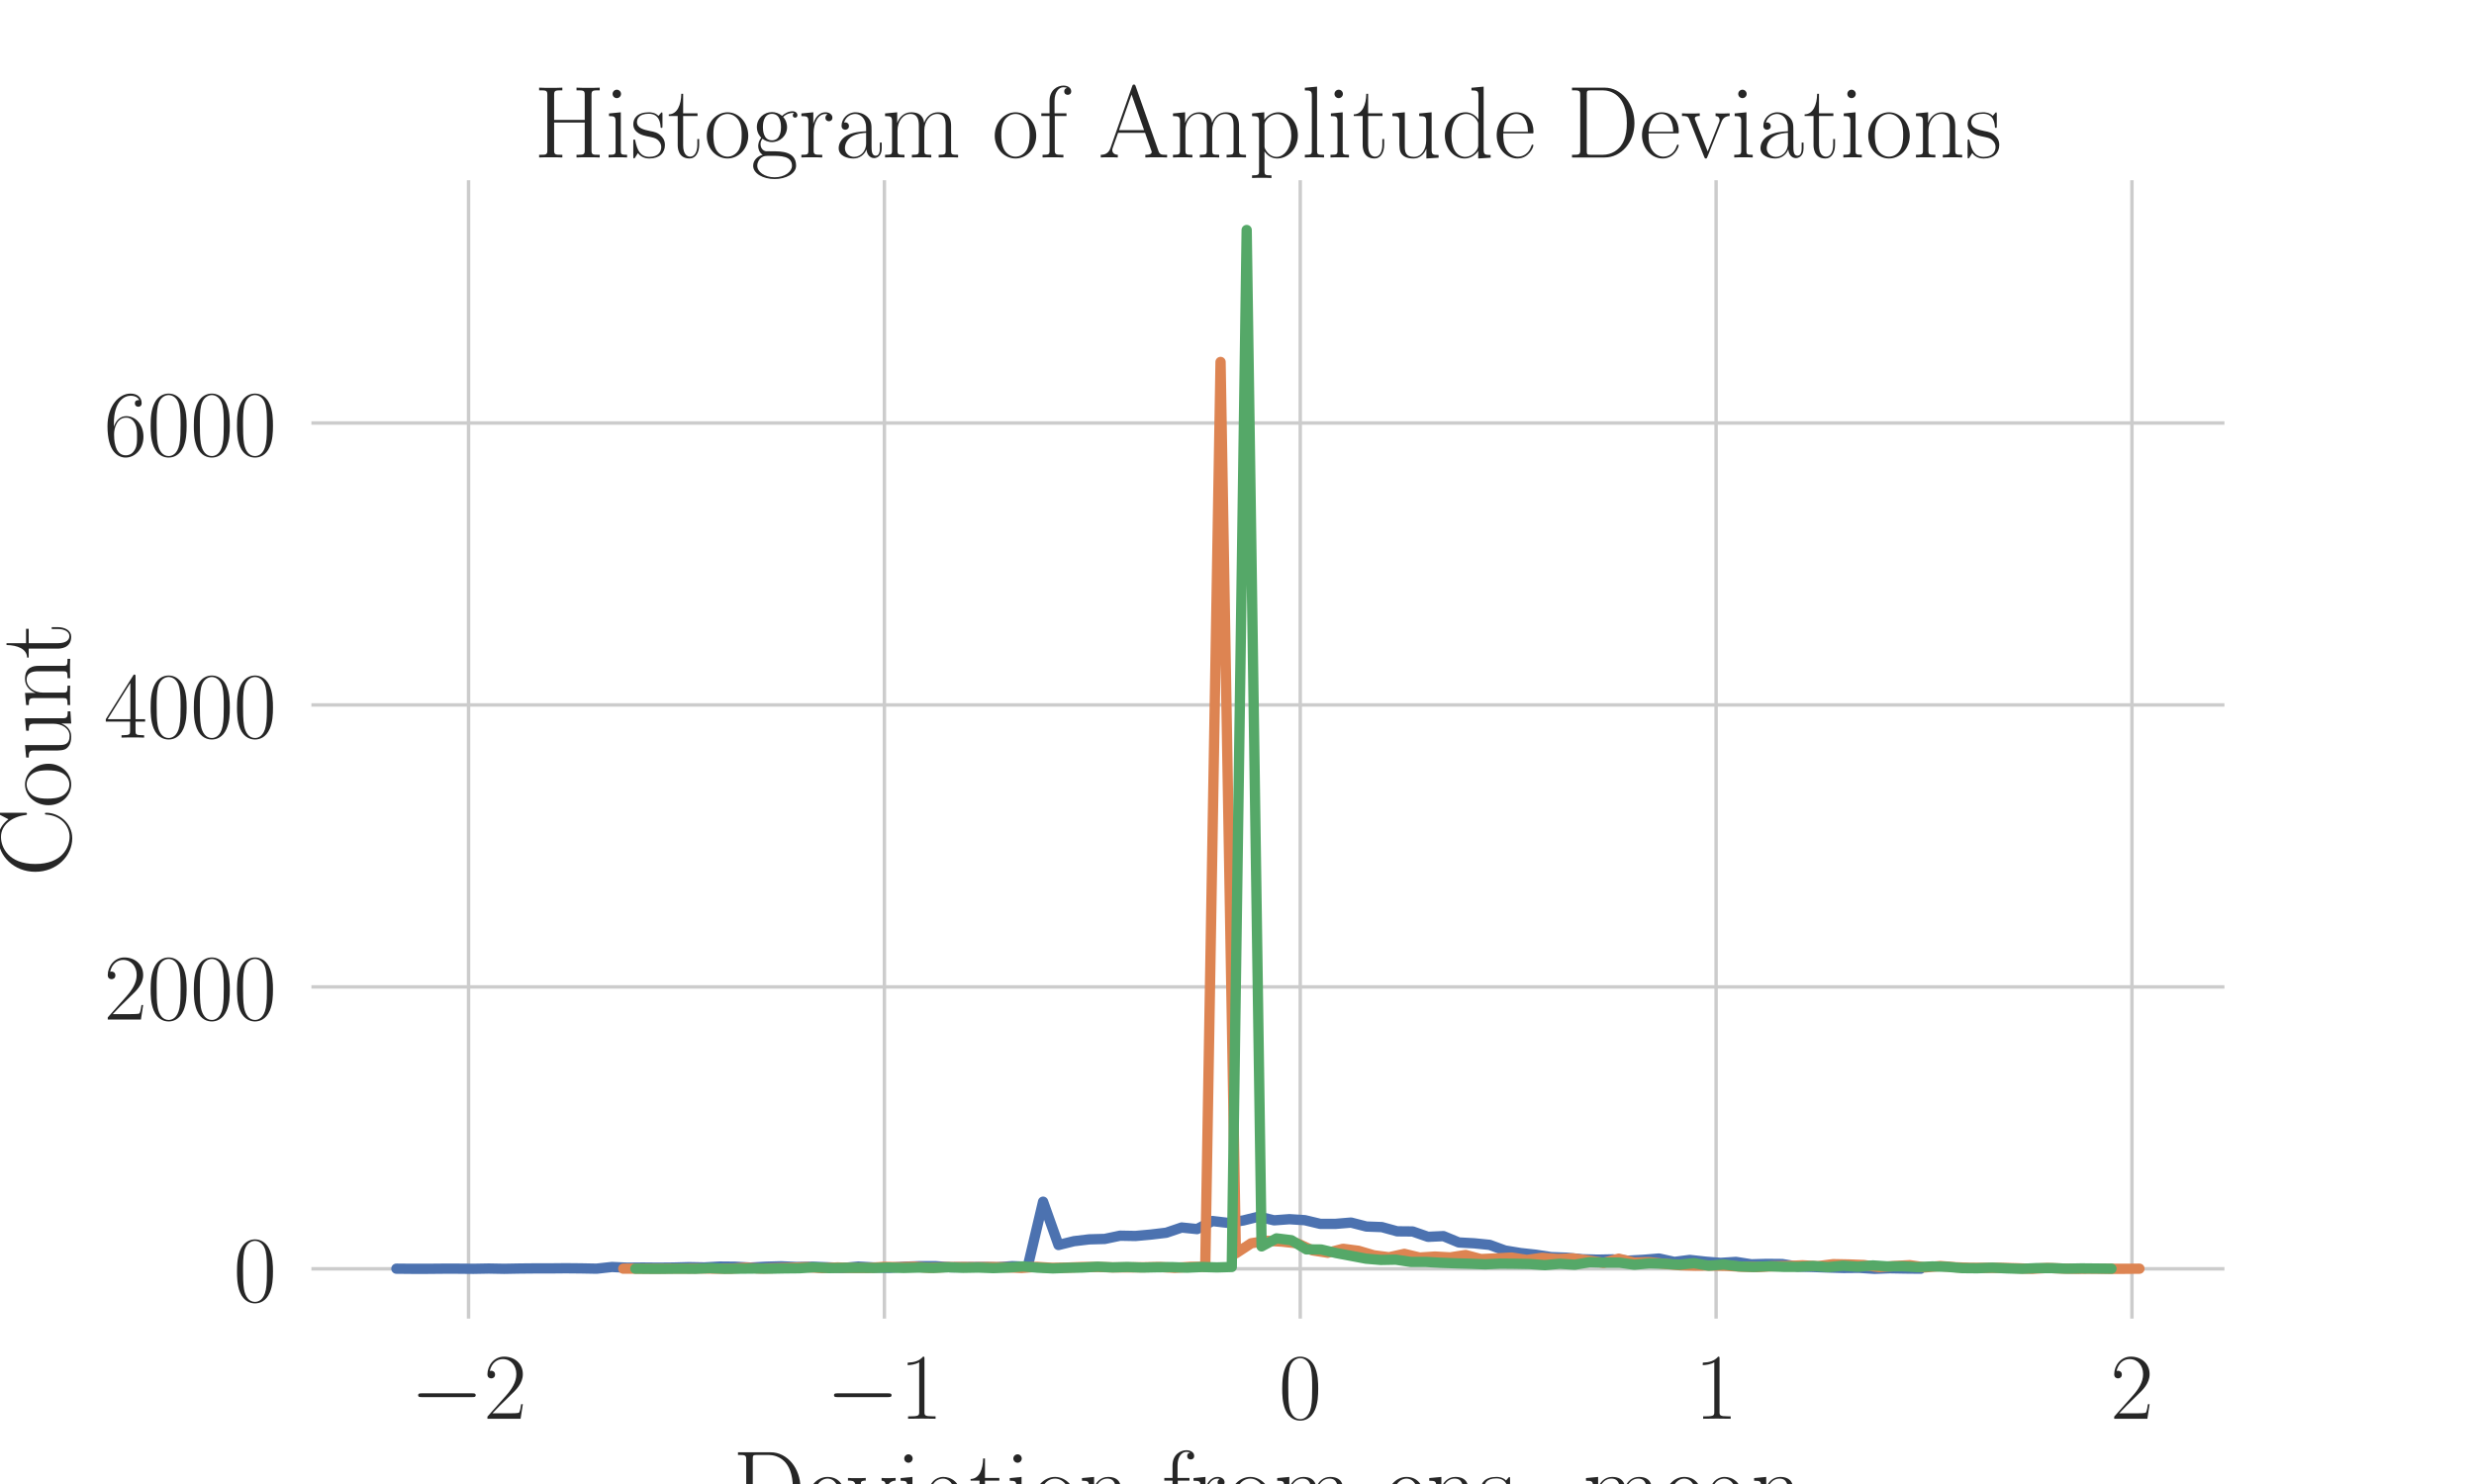
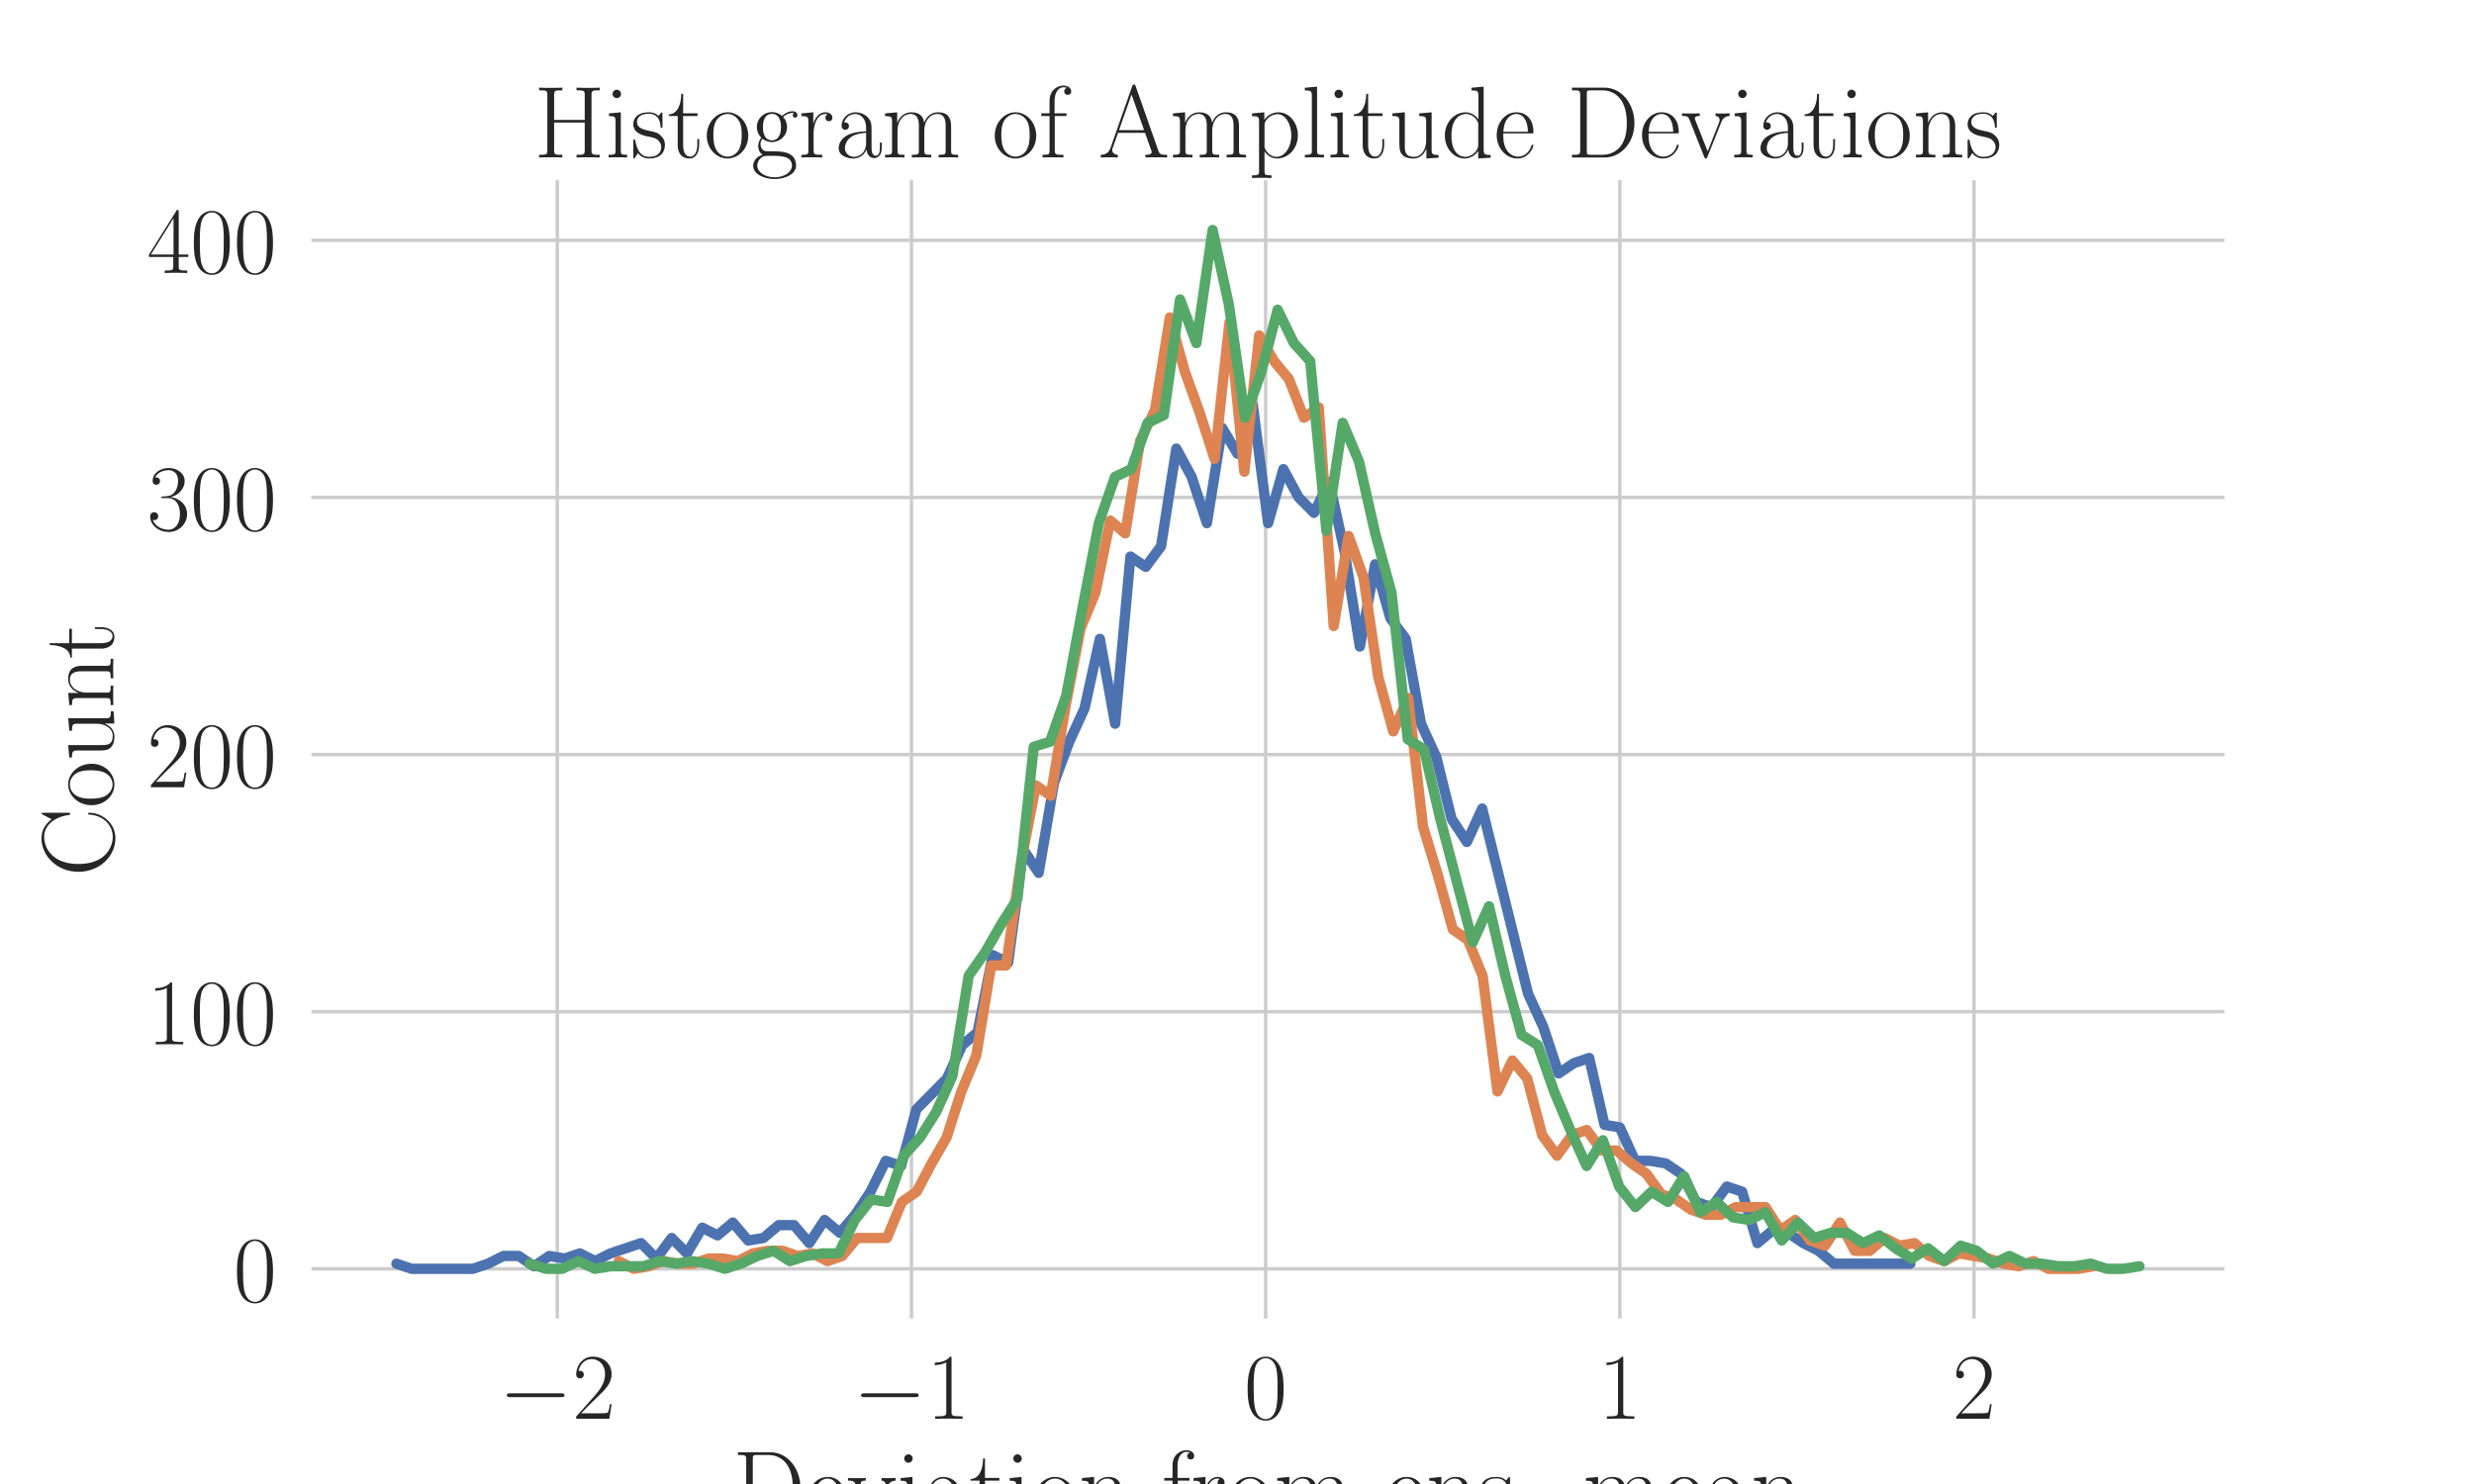
<svg xmlns="http://www.w3.org/2000/svg" xmlns:xlink="http://www.w3.org/1999/xlink" width="720pt" height="432pt" viewBox="0 0 720 432" version="1.1">
  <defs>
    <style type="text/css">*{stroke-linejoin: round; stroke-linecap: butt}</style>
  </defs>
  <g id="figure_1">
    <g id="patch_1">
      <path d="M 0 432  L 720 432  L 720 0  L 0 0  z " style="fill: #ffffff" />
    </g>
    <g id="axes_1">
      <g id="patch_2">
        <path d="M 90 384.48  L 648 384.48  L 648 51.84  L 90 51.84  z " style="fill: #ffffff" />
      </g>
      <g id="matplotlib.axis_1">
        <g id="xtick_1">
          <g id="line2d_1">
-             <path d="M 136.362 384.48  L 136.362 51.84  " clip-path="url(#pfec45f8972)" style="fill: none; stroke: #cccccc; stroke-linecap: round" />
+             <path d="M 162.189 384.48  L 162.189 51.84  " clip-path="url(#p408a626295)" style="fill: none; stroke: #cccccc; stroke-linecap: round" />
          </g>
          <g id="text_1">
-             <g style="fill: #262626" transform="translate(119.4247 413.0059) scale(0.275 -0.275)">
+             <g style="fill: #262626" transform="translate(145.2522 413.0059) scale(0.275 -0.275)">
              <defs>
                <path id="CMSY10-0" d="M 4218 1472  C 4326 1472 4442 1472 4442 1600  C 4442 1728 4326 1728 4218 1728  L 755 1728  C 646 1728 531 1728 531 1600  C 531 1472 646 1472 755 1472  L 4218 1472  z " transform="scale(0.015625)" />
                <path id="CMR17-32" d="M 2669 990  L 2554 990  C 2490 537 2438 460 2413 422  C 2381 371 1920 371 1830 371  L 602 371  C 832 620 1280 1073 1824 1596  C 2214 1966 2669 2400 2669 3033  C 2669 3788 2067 4224 1395 4224  C 691 4224 262 3603 262 3027  C 262 2777 448 2745 525 2745  C 589 2745 781 2783 781 3007  C 781 3206 614 3264 525 3264  C 486 3264 448 3257 422 3244  C 544 3788 915 4057 1306 4057  C 1862 4057 2227 3616 2227 3033  C 2227 2477 1901 1998 1536 1583  L 262 147  L 262 0  L 2515 0  L 2669 990  z " transform="scale(0.015625)" />
              </defs>
              <use xlink:href="#CMSY10-0" transform="scale(0.996264)" />
              <use xlink:href="#CMR17-32" transform="translate(77.48747 0) scale(0.996264)" />
            </g>
          </g>
        </g>
        <g id="xtick_2">
          <g id="line2d_2">
-             <path d="M 257.384 384.48  L 257.384 51.84  " clip-path="url(#pfec45f8972)" style="fill: none; stroke: #cccccc; stroke-linecap: round" />
+             <path d="M 265.264 384.48  L 265.264 51.84  " clip-path="url(#p408a626295)" style="fill: none; stroke: #cccccc; stroke-linecap: round" />
          </g>
          <g id="text_2">
-             <g style="fill: #262626" transform="translate(240.4472 413.0059) scale(0.275 -0.275)">
+             <g style="fill: #262626" transform="translate(248.3267 413.0059) scale(0.275 -0.275)">
              <defs>
                <path id="CMR17-31" d="M 1702 4083  C 1702 4217 1696 4224 1606 4224  C 1357 3927 979 3833 621 3820  C 602 3820 570 3820 563 3808  C 557 3795 557 3782 557 3648  C 755 3648 1088 3686 1344 3839  L 1344 467  C 1344 243 1331 166 781 166  L 589 166  L 589 0  C 896 6 1216 12 1523 12  C 1830 12 2150 6 2458 0  L 2458 166  L 2266 166  C 1715 166 1702 236 1702 467  L 1702 4083  z " transform="scale(0.015625)" />
              </defs>
              <use xlink:href="#CMSY10-0" transform="scale(0.996264)" />
              <use xlink:href="#CMR17-31" transform="translate(77.48747 0) scale(0.996264)" />
            </g>
          </g>
        </g>
        <g id="xtick_3">
          <g id="line2d_3">
-             <path d="M 378.407 384.48  L 378.407 51.84  " clip-path="url(#pfec45f8972)" style="fill: none; stroke: #cccccc; stroke-linecap: round" />
+             <path d="M 368.338 384.48  L 368.338 51.84  " clip-path="url(#p408a626295)" style="fill: none; stroke: #cccccc; stroke-linecap: round" />
          </g>
          <g id="text_3">
-             <g style="fill: #262626" transform="translate(372.1242 413.0059) scale(0.275 -0.275)">
+             <g style="fill: #262626" transform="translate(362.0557 413.0059) scale(0.275 -0.275)">
              <defs>
                <path id="CMR17-30" d="M 2688 2038  C 2688 2430 2682 3099 2413 3613  C 2176 4063 1798 4224 1466 4224  C 1158 4224 768 4082 525 3620  C 269 3137 243 2539 243 2038  C 243 1671 250 1112 448 623  C 723 -39 1216 -128 1466 -128  C 1760 -128 2208 -7 2470 604  C 2662 1048 2688 1568 2688 2038  z M 1466 -26  C 1056 -26 813 328 723 816  C 653 1196 653 1749 653 2109  C 653 2604 653 3015 736 3407  C 858 3954 1216 4121 1466 4121  C 1728 4121 2067 3947 2189 3420  C 2272 3054 2278 2623 2278 2109  C 2278 1691 2278 1176 2202 797  C 2067 96 1690 -26 1466 -26  z " transform="scale(0.015625)" />
              </defs>
              <use xlink:href="#CMR17-30" transform="scale(0.996264)" />
            </g>
          </g>
        </g>
        <g id="xtick_4">
          <g id="line2d_4">
-             <path d="M 499.429 384.48  L 499.429 51.84  " clip-path="url(#pfec45f8972)" style="fill: none; stroke: #cccccc; stroke-linecap: round" />
+             <path d="M 471.413 384.48  L 471.413 51.84  " clip-path="url(#p408a626295)" style="fill: none; stroke: #cccccc; stroke-linecap: round" />
          </g>
          <g id="text_4">
-             <g style="fill: #262626" transform="translate(493.1467 413.0059) scale(0.275 -0.275)">
+             <g style="fill: #262626" transform="translate(465.1302 413.0059) scale(0.275 -0.275)">
              <use xlink:href="#CMR17-31" transform="scale(0.996264)" />
            </g>
          </g>
        </g>
        <g id="xtick_5">
          <g id="line2d_5">
-             <path d="M 620.452 384.48  L 620.452 51.84  " clip-path="url(#pfec45f8972)" style="fill: none; stroke: #cccccc; stroke-linecap: round" />
+             <path d="M 574.487 384.48  L 574.487 51.84  " clip-path="url(#p408a626295)" style="fill: none; stroke: #cccccc; stroke-linecap: round" />
          </g>
          <g id="text_5">
-             <g style="fill: #262626" transform="translate(614.1691 413.0059) scale(0.275 -0.275)">
+             <g style="fill: #262626" transform="translate(568.2048 413.0059) scale(0.275 -0.275)">
              <use xlink:href="#CMR17-32" transform="scale(0.996264)" />
            </g>
          </g>
        </g>
        <g id="text_6">
          <g style="fill: #262626" transform="translate(213.2224 443.0904) scale(0.3 -0.3)">
            <defs>
              <path id="CMR17-44" d="M 333 4352  L 333 4185  C 774 4185 845 4185 845 3898  L 845 453  C 845 166 774 166 333 166  L 333 0  L 2368 0  C 3398 0 4224 943 4224 2140  C 4224 3344 3411 4352 2368 4352  L 333 4352  z M 1523 166  C 1267 166 1254 198 1254 414  L 1254 3936  C 1254 4153 1267 4185 1523 4185  L 2240 4185  C 2771 4185 3750 3873 3750 2140  C 3750 1242 3488 879 3366 707  C 3213 510 2848 166 2240 166  L 1523 166  z " transform="scale(0.015625)" />
              <path id="CMR17-65" d="M 2438 1503  C 2464 1529 2464 1542 2464 1606  C 2464 2251 2118 2816 1389 2816  C 710 2816 173 2175 173 1394  C 173 554 781 -64 1459 -64  C 2176 -64 2458 619 2458 755  C 2458 800 2419 800 2406 800  C 2362 800 2355 787 2330 709  C 2189 270 1837 51 1504 51  C 1229 51 954 206 781 490  C 582 819 582 1200 582 1503  L 2438 1503  z M 589 1600  C 634 2511 1126 2713 1382 2713  C 1818 2713 2112 2308 2118 1600  L 589 1600  z " transform="scale(0.015625)" />
              <path id="CMR17-76" d="M 2502 2173  C 2560 2315 2662 2572 3034 2585  L 3034 2752  C 2912 2745 2752 2739 2630 2739  C 2496 2739 2285 2739 2157 2752  L 2157 2585  C 2317 2572 2406 2495 2406 2328  C 2406 2270 2406 2257 2368 2167  L 1664 379  L 902 2308  C 864 2392 864 2405 864 2431  C 864 2585 1075 2585 1171 2585  L 1171 2752  C 1018 2739 736 2739 576 2739  C 403 2739 205 2739 64 2752  L 64 2585  C 307 2585 442 2585 518 2386  L 1446 44  C 1485 -52 1491 -64 1549 -64  C 1606 -64 1613 -52 1651 44  L 2502 2173  z " transform="scale(0.015625)" />
              <path id="CMR17-69" d="M 992 3961  C 992 4102 877 4224 730 4224  C 589 4224 467 4108 467 3961  C 467 3820 582 3699 730 3699  C 870 3699 992 3814 992 3961  z M 243 2745  L 243 2579  C 602 2579 653 2540 653 2231  L 653 443  C 653 198 627 166 218 166  L 218 0  C 371 12 646 12 806 12  C 960 12 1222 12 1370 0  L 1370 166  C 992 166 979 205 979 436  L 979 2816  L 243 2745  z " transform="scale(0.015625)" />
              <path id="CMR17-61" d="M 2304 1656  C 2304 2048 2304 2275 2035 2534  C 1798 2751 1523 2816 1306 2816  C 800 2816 435 2408 435 1977  C 435 1740 627 1728 666 1728  C 749 1728 896 1779 896 1958  C 896 2118 774 2188 666 2188  C 640 2188 608 2182 589 2176  C 723 2594 1069 2713 1293 2713  C 1613 2713 1965 2421 1965 1875  L 1965 1632  C 1587 1619 1133 1568 774 1373  C 371 1147 256 822 256 576  C 256 77 832 -64 1171 -64  C 1523 -64 1850 135 1990 505  C 2003 219 2182 -39 2464 -39  C 2598 -39 2938 51 2938 563  L 2938 926  L 2822 926  L 2822 557  C 2822 161 2650 109 2566 109  C 2304 109 2304 446 2304 732  L 2304 1656  z M 1965 887  C 1965 323 1568 38 1216 38  C 896 38 646 278 646 576  C 646 771 730 1114 1101 1322  C 1408 1497 1760 1523 1965 1536  L 1965 887  z " transform="scale(0.015625)" />
              <path id="CMR17-74" d="M 966 2585  L 1862 2585  L 1862 2752  L 966 2752  L 966 3968  L 851 3968  C 838 3292 614 2700 70 2687  L 70 2585  L 627 2585  L 627 778  C 627 655 627 -64 1370 -64  C 1747 -64 1965 308 1965 784  L 1965 1151  L 1850 1151  L 1850 790  C 1850 347 1677 51 1408 51  C 1222 51 966 179 966 765  L 966 2585  z " transform="scale(0.015625)" />
              <path id="CMR17-6f" d="M 2758 1356  C 2758 2176 2163 2816 1466 2816  C 768 2816 173 2176 173 1356  C 173 550 768 -64 1466 -64  C 2163 -64 2758 550 2758 1356  z M 1466 51  C 1165 51 909 230 762 480  C 602 768 582 1126 582 1408  C 582 1676 595 2009 762 2297  C 890 2508 1139 2713 1466 2713  C 1754 2713 1997 2553 2150 2329  C 2349 2028 2349 1606 2349 1408  C 2349 1158 2336 774 2163 467  C 1984 172 1709 51 1466 51  z " transform="scale(0.015625)" />
              <path id="CMR17-6e" d="M 2656 1954  C 2656 2282 2592 2816 1837 2816  C 1331 2816 1069 2424 973 2166  L 966 2166  L 966 2816  L 211 2745  L 211 2578  C 589 2578 646 2540 646 2231  L 646 443  C 646 198 621 166 211 166  L 211 0  C 365 12 646 12 813 12  C 979 12 1267 12 1421 0  L 1421 166  C 1011 166 986 192 986 443  L 986 1678  C 986 2269 1344 2713 1792 2713  C 2266 2713 2317 2289 2317 1980  L 2317 443  C 2317 198 2291 166 1882 166  L 1882 0  C 2035 12 2317 12 2483 12  C 2650 12 2938 12 3091 0  L 3091 166  C 2682 166 2656 192 2656 443  L 2656 1954  z " transform="scale(0.015625)" />
              <path id="CMR17-66" d="M 979 2585  L 1709 2585  L 1709 2752  L 966 2752  L 966 3539  C 966 4076 1235 4377 1510 4377  C 1594 4377 1690 4363 1754 4339  C 1702 4326 1568 4281 1568 4121  C 1568 3955 1696 3904 1786 3904  C 1875 3904 2003 3955 2003 4121  C 2003 4353 1773 4480 1517 4480  C 1152 4480 653 4211 653 3526  L 653 2752  L 141 2752  L 141 2585  L 653 2585  L 653 441  C 653 198 627 166 218 166  L 218 0  C 371 12 666 12 832 12  C 1018 12 1344 12 1517 0  L 1517 166  C 1056 166 979 166 979 454  L 979 2585  z " transform="scale(0.015625)" />
              <path id="CMR17-72" d="M 960 1517  C 960 2134 1222 2713 1702 2713  C 1747 2713 1792 2707 1837 2687  C 1837 2687 1696 2642 1696 2475  C 1696 2321 1818 2257 1914 2257  C 1990 2257 2131 2302 2131 2482  C 2131 2687 1926 2816 1709 2816  C 1222 2816 1011 2340 947 2115  L 941 2115  L 941 2816  L 198 2745  L 198 2578  C 576 2578 634 2540 634 2231  L 634 443  C 634 198 608 166 198 166  L 198 0  C 352 12 646 12 813 12  C 998 12 1325 12 1498 0  L 1498 166  C 1037 166 960 166 960 455  L 960 1517  z " transform="scale(0.015625)" />
              <path id="CMR17-6d" d="M 4326 1954  C 4326 2276 4269 2816 3507 2816  C 3072 2816 2771 2520 2656 2173  L 2650 2173  C 2573 2700 2195 2816 1837 2816  C 1331 2816 1069 2424 973 2166  L 966 2166  L 966 2816  L 211 2745  L 211 2578  C 589 2578 646 2540 646 2231  L 646 443  C 646 198 621 166 211 166  L 211 0  C 365 12 646 12 813 12  C 979 12 1267 12 1421 0  L 1421 166  C 1011 166 986 192 986 443  L 986 1678  C 986 2269 1344 2713 1792 2713  C 2266 2713 2317 2289 2317 1980  L 2317 443  C 2317 198 2291 166 1882 166  L 1882 0  C 2035 12 2317 12 2483 12  C 2650 12 2938 12 3091 0  L 3091 166  C 2682 166 2656 192 2656 443  L 2656 1678  C 2656 2269 3014 2713 3462 2713  C 3936 2713 3987 2289 3987 1980  L 3987 443  C 3987 198 3962 166 3552 166  L 3552 0  C 3706 12 3987 12 4154 12  C 4320 12 4608 12 4762 0  L 4762 166  C 4352 166 4326 192 4326 443  L 4326 1954  z " transform="scale(0.015625)" />
              <path id="CMR17-73" d="M 1978 2688  C 1978 2803 1971 2809 1933 2809  C 1907 2809 1901 2803 1824 2707  C 1805 2681 1747 2617 1728 2592  C 1523 2809 1235 2816 1126 2816  C 416 2816 160 2444 160 2073  C 160 1497 813 1363 998 1324  C 1402 1241 1542 1216 1677 1100  C 1760 1024 1901 883 1901 652  C 1901 384 1747 38 1158 38  C 602 38 403 460 288 1024  C 269 1113 269 1120 218 1120  C 166 1120 160 1113 160 985  L 160 64  C 160 -52 166 -58 205 -58  C 237 -58 243 -52 275 0  C 314 57 410 211 448 275  C 576 102 800 -64 1158 -64  C 1792 -64 2131 281 2131 780  C 2131 1107 1958 1280 1875 1356  C 1683 1555 1459 1600 1190 1651  C 838 1728 390 1817 390 2208  C 390 2374 480 2726 1126 2726  C 1811 2726 1850 2086 1862 1881  C 1869 1849 1901 1843 1920 1843  C 1978 1843 1978 1862 1978 1971  L 1978 2688  z " transform="scale(0.015625)" />
              <path id="CMR17-2e" d="M 1062 262  C 1062 422 934 524 800 524  C 672 524 538 422 538 262  C 538 102 666 0 800 0  C 928 0 1062 102 1062 262  z " transform="scale(0.015625)" />
            </defs>
            <use xlink:href="#CMR17-44" transform="scale(0.996264)" />
            <use xlink:href="#CMR17-65" transform="translate(70.39356 0) scale(0.996264)" />
            <use xlink:href="#CMR17-76" transform="translate(110.8792 0) scale(0.996264)" />
            <use xlink:href="#CMR17-69" transform="translate(159.1721 0) scale(0.996264)" />
            <use xlink:href="#CMR17-61" transform="translate(184.0432 0) scale(0.996264)" />
            <use xlink:href="#CMR17-74" transform="translate(229.7337 0) scale(0.996264)" />
            <use xlink:href="#CMR17-69" transform="translate(265.0144 0) scale(0.996264)" />
            <use xlink:href="#CMR17-6f" transform="translate(289.8855 0) scale(0.996264)" />
            <use xlink:href="#CMR17-6e" transform="translate(335.576 0) scale(0.996264)" />
            <use xlink:href="#CMR17-66" transform="translate(416.5473 0) scale(0.996264)" />
            <use xlink:href="#CMR17-72" transform="translate(444.0208 0) scale(0.996264)" />
            <use xlink:href="#CMR17-6f" transform="translate(479.3016 0) scale(0.996264)" />
            <use xlink:href="#CMR17-6d" transform="translate(524.9921 0) scale(0.996264)" />
            <use xlink:href="#CMR17-65" transform="translate(631.9876 0) scale(0.996264)" />
            <use xlink:href="#CMR17-6e" transform="translate(672.4733 0) scale(0.996264)" />
            <use xlink:href="#CMR17-73" transform="translate(723.3687 0) scale(0.996264)" />
            <use xlink:href="#CMR17-2e" transform="translate(759.17 0) scale(0.996264)" />
            <use xlink:href="#CMR17-6d" transform="translate(824.5267 0) scale(0.996264)" />
            <use xlink:href="#CMR17-65" transform="translate(901.4463 0) scale(0.996264)" />
            <use xlink:href="#CMR17-61" transform="translate(941.932 0) scale(0.996264)" />
            <use xlink:href="#CMR17-6e" transform="translate(987.6224 0) scale(0.996264)" />
          </g>
        </g>
      </g>
      <g id="matplotlib.axis_2">
        <g id="ytick_1">
          <g id="line2d_6">
-             <path d="M 90 369.36  L 648 369.36  " clip-path="url(#pfec45f8972)" style="fill: none; stroke: #cccccc; stroke-linecap: round" />
+             <path d="M 90 369.36  L 648 369.36  " clip-path="url(#p408a626295)" style="fill: none; stroke: #cccccc; stroke-linecap: round" />
          </g>
          <g id="text_7">
            <g style="fill: #262626" transform="translate(67.93512 378.8729) scale(0.275 -0.275)">
              <use xlink:href="#CMR17-30" transform="scale(0.996264)" />
            </g>
          </g>
        </g>
        <g id="ytick_2">
          <g id="line2d_7">
-             <path d="M 90 287.286  L 648 287.286  " clip-path="url(#pfec45f8972)" style="fill: none; stroke: #cccccc; stroke-linecap: round" />
+             <path d="M 90 294.509  L 648 294.509  " clip-path="url(#p408a626295)" style="fill: none; stroke: #cccccc; stroke-linecap: round" />
          </g>
          <g id="text_8">
-             <g style="fill: #262626" transform="translate(30.24047 296.7994) scale(0.275 -0.275)">
-               <use xlink:href="#CMR17-32" transform="scale(0.996264)" />
-               <use xlink:href="#CMR17-30" transform="translate(45.69048 0) scale(0.996264)" />
-               <use xlink:href="#CMR17-30" transform="translate(91.38095 0) scale(0.996264)" />
-               <use xlink:href="#CMR17-30" transform="translate(137.0714 0) scale(0.996264)" />
+             <g style="fill: #262626" transform="translate(42.80536 304.0214) scale(0.275 -0.275)">
+               <use xlink:href="#CMR17-31" transform="scale(0.996264)" />
+               <use xlink:href="#CMR17-30" transform="translate(45.69048 0) scale(0.996264)" />
+               <use xlink:href="#CMR17-30" transform="translate(91.38095 0) scale(0.996264)" />
            </g>
          </g>
        </g>
        <g id="ytick_3">
          <g id="line2d_8">
-             <path d="M 90 205.213  L 648 205.213  " clip-path="url(#pfec45f8972)" style="fill: none; stroke: #cccccc; stroke-linecap: round" />
+             <path d="M 90 219.657  L 648 219.657  " clip-path="url(#p408a626295)" style="fill: none; stroke: #cccccc; stroke-linecap: round" />
          </g>
          <g id="text_9">
-             <g style="fill: #262626" transform="translate(30.24047 214.7258) scale(0.275 -0.275)">
-               <defs>
-                 <path id="CMR17-34" d="M 2150 4147  C 2150 4281 2144 4288 2029 4288  L 128 1254  L 128 1088  L 1779 1088  L 1779 460  C 1779 230 1766 166 1318 166  L 1197 166  L 1197 0  C 1402 12 1747 12 1965 12  C 2182 12 2528 12 2733 0  L 2733 166  L 2611 166  C 2163 166 2150 230 2150 460  L 2150 1088  L 2803 1088  L 2803 1254  L 2150 1254  L 2150 4147  z M 1798 3723  L 1798 1254  L 256 1254  L 1798 3723  z " transform="scale(0.015625)" />
-               </defs>
-               <use xlink:href="#CMR17-34" transform="scale(0.996264)" />
-               <use xlink:href="#CMR17-30" transform="translate(45.69048 0) scale(0.996264)" />
-               <use xlink:href="#CMR17-30" transform="translate(91.38095 0) scale(0.996264)" />
-               <use xlink:href="#CMR17-30" transform="translate(137.0714 0) scale(0.996264)" />
+             <g style="fill: #262626" transform="translate(42.80536 229.17) scale(0.275 -0.275)">
+               <use xlink:href="#CMR17-32" transform="scale(0.996264)" />
+               <use xlink:href="#CMR17-30" transform="translate(45.69048 0) scale(0.996264)" />
+               <use xlink:href="#CMR17-30" transform="translate(91.38095 0) scale(0.996264)" />
            </g>
          </g>
        </g>
        <g id="ytick_4">
          <g id="line2d_9">
-             <path d="M 90 123.139  L 648 123.139  " clip-path="url(#pfec45f8972)" style="fill: none; stroke: #cccccc; stroke-linecap: round" />
+             <path d="M 90 144.806  L 648 144.806  " clip-path="url(#p408a626295)" style="fill: none; stroke: #cccccc; stroke-linecap: round" />
          </g>
          <g id="text_10">
-             <g style="fill: #262626" transform="translate(30.24047 132.6523) scale(0.275 -0.275)">
-               <defs>
-                 <path id="CMR17-36" d="M 678 2198  C 678 3712 1395 4076 1811 4076  C 1946 4076 2272 4049 2400 3782  C 2298 3782 2106 3782 2106 3558  C 2106 3385 2246 3328 2336 3328  C 2394 3328 2566 3353 2566 3571  C 2566 3987 2246 4224 1805 4224  C 1043 4224 243 3411 243 2011  C 243 257 966 -128 1478 -128  C 2099 -128 2688 431 2688 1295  C 2688 2101 2170 2688 1517 2688  C 1126 2688 838 2430 678 1979  L 678 2198  z M 1478 25  C 691 25 691 1212 691 1450  C 691 1914 909 2585 1504 2585  C 1613 2585 1926 2585 2138 2140  C 2253 1889 2253 1624 2253 1302  C 2253 954 2253 696 2118 438  C 1978 173 1773 25 1478 25  z " transform="scale(0.015625)" />
-               </defs>
-               <use xlink:href="#CMR17-36" transform="scale(0.996264)" />
-               <use xlink:href="#CMR17-30" transform="translate(45.69048 0) scale(0.996264)" />
-               <use xlink:href="#CMR17-30" transform="translate(91.38095 0) scale(0.996264)" />
-               <use xlink:href="#CMR17-30" transform="translate(137.0714 0) scale(0.996264)" />
-             </g>
-           </g>
-         </g>
-         <g id="text_11">
-           <g style="fill: #262626" transform="translate(20.42703 255.1604) rotate(-90) scale(0.3 -0.3)">
+             <g style="fill: #262626" transform="translate(42.80536 154.3185) scale(0.275 -0.275)">
+               <defs>
+                 <path id="CMR17-33" d="M 1414 2176  C 1984 2176 2234 1673 2234 1094  C 2234 322 1824 25 1453 25  C 1114 25 563 193 390 691  C 422 678 454 678 486 678  C 640 678 755 780 755 947  C 755 1132 614 1216 486 1216  C 378 1216 211 1164 211 927  C 211 335 787 -128 1466 -128  C 2176 -128 2720 432 2720 1087  C 2720 1718 2208 2176 1600 2246  C 2086 2347 2554 2776 2554 3353  C 2554 3856 2048 4224 1472 4224  C 890 4224 378 3862 378 3347  C 378 3123 544 3084 627 3084  C 762 3084 877 3167 877 3334  C 877 3500 762 3584 627 3584  C 602 3584 570 3584 544 3571  C 730 3999 1235 4076 1459 4076  C 1683 4076 2106 3966 2106 3347  C 2106 3167 2080 2851 1862 2574  C 1670 2329 1453 2316 1242 2297  C 1210 2297 1062 2284 1037 2284  C 992 2278 966 2272 966 2227  C 966 2182 973 2176 1101 2176  L 1414 2176  z " transform="scale(0.015625)" />
+               </defs>
+               <use xlink:href="#CMR17-33" transform="scale(0.996264)" />
+               <use xlink:href="#CMR17-30" transform="translate(45.69048 0) scale(0.996264)" />
+               <use xlink:href="#CMR17-30" transform="translate(91.38095 0) scale(0.996264)" />
+             </g>
+           </g>
+         </g>
+         <g id="ytick_5">
+           <g id="line2d_10">
+             <path d="M 90 69.954  L 648 69.954  " clip-path="url(#p408a626295)" style="fill: none; stroke: #cccccc; stroke-linecap: round" />
+           </g>
+           <g id="text_11">
+             <g style="fill: #262626" transform="translate(42.80536 79.46699) scale(0.275 -0.275)">
+               <defs>
+                 <path id="CMR17-34" d="M 2150 4147  C 2150 4281 2144 4288 2029 4288  L 128 1254  L 128 1088  L 1779 1088  L 1779 460  C 1779 230 1766 166 1318 166  L 1197 166  L 1197 0  C 1402 12 1747 12 1965 12  C 2182 12 2528 12 2733 0  L 2733 166  L 2611 166  C 2163 166 2150 230 2150 460  L 2150 1088  L 2803 1088  L 2803 1254  L 2150 1254  L 2150 4147  z M 1798 3723  L 1798 1254  L 256 1254  L 1798 3723  z " transform="scale(0.015625)" />
+               </defs>
+               <use xlink:href="#CMR17-34" transform="scale(0.996264)" />
+               <use xlink:href="#CMR17-30" transform="translate(45.69048 0) scale(0.996264)" />
+               <use xlink:href="#CMR17-30" transform="translate(91.38095 0) scale(0.996264)" />
+             </g>
+           </g>
+         </g>
+         <g id="text_12">
+           <g style="fill: #262626" transform="translate(32.99191 255.1604) rotate(-90) scale(0.3 -0.3)">
            <defs>
              <path id="CMR17-43" d="M 3974 4351  C 3974 4467 3968 4473 3930 4473  C 3904 4473 3898 4467 3853 4390  L 3571 3849  C 3258 4249 2874 4480 2381 4480  C 1286 4480 294 3507 294 2179  C 294 837 1286 -128 2387 -128  C 3366 -128 3974 741 3974 1482  C 3974 1547 3974 1573 3917 1573  C 3866 1573 3866 1553 3859 1495  C 3808 592 3168 38 2477 38  C 1824 38 781 502 781 2179  C 781 3862 1843 4313 2464 4313  C 3187 4313 3712 3681 3834 2785  C 3846 2707 3846 2695 3904 2695  C 3974 2695 3974 2707 3974 2824  L 3974 4351  z " transform="scale(0.015625)" />
              <path id="CMR17-75" d="M 1882 2745  L 1882 2579  C 2259 2579 2317 2540 2317 2229  L 2317 1053  C 2317 510 2029 38 1555 38  C 1030 38 986 355 986 691  L 986 2816  L 211 2745  L 211 2579  C 467 2579 640 2579 646 2320  L 646 1079  C 646 646 646 368 813 187  C 896 103 1056 -64 1517 -64  C 2061 -64 2272 400 2323 536  L 2330 536  L 2330 -64  L 3091 -13  L 3091 154  C 2714 154 2656 193 2656 503  L 2656 2816  L 1882 2745  z " transform="scale(0.015625)" />
            </defs>
            <use xlink:href="#CMR17-43" transform="scale(0.996264)" />
            <use xlink:href="#CMR17-6f" transform="translate(66.50988 0) scale(0.996264)" />
            <use xlink:href="#CMR17-75" transform="translate(112.2004 0) scale(0.996264)" />
            <use xlink:href="#CMR17-6e" transform="translate(163.0957 0) scale(0.996264)" />
            <use xlink:href="#CMR17-74" transform="translate(211.3886 0) scale(0.996264)" />
          </g>
        </g>
      </g>
-       <g id="line2d_10">
-         <path d="M 115.364 369.319  L 119.845 369.36  L 124.326 369.36  L 128.807 369.319  L 133.288 369.319  L 137.769 369.36  L 142.25 369.278  L 146.731 369.36  L 151.212 369.278  L 155.693 369.237  L 160.174 369.237  L 164.655 369.196  L 169.136 369.237  L 173.617 369.319  L 178.098 368.827  L 182.579 369.032  L 187.06 368.991  L 191.541 369.032  L 196.022 368.991  L 200.503 368.868  L 204.984 368.95  L 209.465 368.703  L 213.946 368.744  L 218.427 368.991  L 222.908 368.744  L 227.389 368.621  L 231.87 368.827  L 236.351 368.744  L 240.832 368.909  L 245.313 369.114  L 249.794 368.703  L 254.275 368.95  L 258.756 369.073  L 263.237 368.744  L 267.718 368.58  L 272.199 368.58  L 276.68 368.909  L 281.161 368.868  L 285.642 368.827  L 290.123 368.909  L 294.604 368.58  L 299.085 368.744  L 303.566 349.826  L 308.047 362.425  L 312.528 361.317  L 317.009 360.783  L 321.49 360.66  L 325.971 359.716  L 330.452 359.798  L 334.933 359.388  L 339.414 358.855  L 343.895 357.336  L 348.376 357.788  L 352.857 355.449  L 357.338 355.982  L 361.819 355.284  L 366.3 354.176  L 370.781 355.243  L 375.262 354.915  L 379.743 355.202  L 384.224 356.269  L 388.705 356.269  L 393.186 355.9  L 397.667 357.049  L 402.148 357.213  L 406.629 358.444  L 411.11 358.485  L 415.591 360.045  L 420.072 359.839  L 424.553 361.686  L 429.034 361.932  L 433.515 362.384  L 437.996 364.025  L 442.477 364.764  L 446.958 365.256  L 451.439 365.954  L 455.92 366.118  L 460.401 366.569  L 464.882 366.693  L 469.363 366.611  L 473.844 366.98  L 478.325 366.734  L 482.806 366.364  L 487.287 367.349  L 491.768 366.775  L 496.249 367.267  L 500.73 367.636  L 505.211 367.349  L 509.692 368.047  L 514.173 367.924  L 518.654 367.965  L 523.135 368.703  L 527.616 368.827  L 532.097 368.991  L 536.578 369.114  L 541.059 369.073  L 545.54 369.36  L 550.021 369.196  L 554.502 369.278  L 558.983 369.319  " clip-path="url(#pfec45f8972)" style="fill: none; stroke: #4c72b0; stroke-width: 3; stroke-linecap: round" />
-       </g>
      <g id="line2d_11">
-         <path d="M 181.391 369.319  L 185.848 369.319  L 190.305 369.319  L 194.762 369.278  L 199.219 369.278  L 203.676 369.237  L 208.133 369.319  L 212.59 369.319  L 217.047 369.032  L 221.504 369.278  L 225.961 369.155  L 230.418 369.032  L 234.875 368.868  L 239.332 369.155  L 243.789 368.95  L 248.246 369.114  L 252.703 369.114  L 257.16 368.785  L 261.617 368.868  L 266.074 368.744  L 270.531 369.073  L 274.988 368.868  L 279.445 368.827  L 283.902 368.868  L 288.359 368.827  L 292.816 368.909  L 297.273 369.114  L 301.73 368.785  L 306.187 369.073  L 310.644 368.991  L 315.102 368.827  L 319.559 368.827  L 324.016 368.95  L 328.473 368.95  L 332.93 368.909  L 337.387 368.827  L 341.844 369.073  L 346.301 368.785  L 350.758 368.785  L 355.215 105.37  L 359.672 364.846  L 364.129 361.932  L 368.586 361.194  L 373.043 361.44  L 377.5 361.932  L 381.957 363.984  L 386.414 364.682  L 390.871 363.533  L 395.328 364.107  L 399.785 365.42  L 404.242 365.995  L 408.699 365.01  L 413.156 366.077  L 417.613 365.79  L 422.07 366.036  L 426.527 365.338  L 430.984 366.528  L 435.441 366.323  L 439.898 366.077  L 444.355 366.775  L 448.812 366.159  L 453.269 366.487  L 457.726 366.323  L 462.183 366.898  L 466.64 367.636  L 471.097 366.405  L 475.554 367.513  L 480.012 367.431  L 484.469 367.924  L 488.926 368.334  L 493.383 368.457  L 497.84 368.416  L 502.297 368.498  L 506.754 368.744  L 511.211 368.868  L 515.668 368.621  L 520.125 368.539  L 524.582 368.334  L 529.039 368.58  L 533.496 368.006  L 537.953 368.088  L 542.41 368.252  L 546.867 368.868  L 551.324 368.539  L 555.781 368.293  L 560.238 368.95  L 564.695 368.539  L 569.152 368.909  L 573.609 369.073  L 578.066 369.073  L 582.523 369.073  L 586.98 369.196  L 591.437 369.36  L 595.894 369.114  L 600.351 369.278  L 604.808 369.36  L 609.265 369.319  L 613.722 369.36  L 618.179 369.36  L 622.636 369.319  " clip-path="url(#pfec45f8972)" style="fill: none; stroke: #dd8452; stroke-width: 3; stroke-linecap: round" />
+         <path d="M 115.364 367.863  L 119.814 369.36  L 124.265 369.36  L 128.715 369.36  L 133.166 369.36  L 137.616 369.36  L 142.067 367.863  L 146.517 365.617  L 150.968 365.617  L 155.419 368.611  L 159.869 365.617  L 164.32 366.366  L 168.77 364.869  L 173.221 367.114  L 177.671 364.869  L 182.122 363.372  L 186.572 361.875  L 191.023 366.366  L 195.473 360.378  L 199.924 364.869  L 204.375 357.384  L 208.825 359.629  L 213.276 355.887  L 217.726 361.126  L 222.177 360.378  L 226.627 356.635  L 231.078 356.635  L 235.528 361.875  L 239.979 355.138  L 244.429 358.881  L 248.88 353.641  L 253.331 346.905  L 257.781 337.922  L 262.232 339.419  L 266.682 322.952  L 271.133 318.461  L 275.583 313.97  L 280.034 304.239  L 284.484 300.497  L 288.935 278.041  L 293.385 280.287  L 297.836 247.352  L 302.287 254.089  L 306.737 227.891  L 311.188 215.914  L 315.638 206.184  L 320.089 185.974  L 324.539 210.675  L 328.99 162.021  L 333.44 165.015  L 337.891 159.027  L 342.342 130.584  L 346.792 138.817  L 351.243 152.291  L 355.693 124.596  L 360.144 132.081  L 364.594 117.859  L 369.045 152.291  L 373.495 136.572  L 377.946 144.806  L 382.396 149.297  L 386.847 140.314  L 391.298 160.524  L 395.748 188.219  L 400.199 164.267  L 404.649 179.986  L 409.1 185.974  L 413.55 210.675  L 418.001 220.406  L 422.451 238.37  L 426.902 245.107  L 431.352 235.376  L 435.803 253.34  L 440.254 271.305  L 444.704 289.269  L 449.155 299  L 453.605 312.473  L 458.056 309.479  L 462.506 307.982  L 466.957 327.443  L 471.407 328.192  L 475.858 337.922  L 480.308 337.922  L 484.759 338.671  L 489.21 341.665  L 493.66 349.899  L 498.111 351.396  L 502.561 345.408  L 507.012 346.905  L 511.462 361.875  L 515.913 358.132  L 520.363 358.881  L 524.814 361.875  L 529.264 364.12  L 533.715 367.863  L 538.166 367.863  L 542.616 367.863  L 547.067 367.863  L 551.517 367.863  L 555.968 367.863  " clip-path="url(#p408a626295)" style="fill: none; stroke: #4c72b0; stroke-width: 3; stroke-linecap: round" />
      </g>
      <g id="line2d_12">
-         <path d="M 184.912 369.319  L 189.252 369.36  L 193.591 369.36  L 197.93 369.319  L 202.269 369.36  L 206.608 369.155  L 210.947 369.36  L 215.286 369.319  L 219.625 369.278  L 223.964 369.319  L 228.304 369.237  L 232.643 369.196  L 236.982 368.909  L 241.321 369.155  L 245.66 369.073  L 249.999 369.073  L 254.338 369.114  L 258.677 368.991  L 263.017 369.114  L 267.356 368.991  L 271.695 369.114  L 276.034 368.909  L 280.373 369.073  L 284.712 368.991  L 289.051 369.155  L 293.39 368.991  L 297.729 368.662  L 302.069 369.032  L 306.408 369.237  L 310.747 369.073  L 315.086 368.991  L 319.425 368.744  L 323.764 368.95  L 328.103 368.827  L 332.442 368.991  L 336.781 368.909  L 341.121 368.868  L 345.46 369.032  L 349.799 368.827  L 354.138 368.95  L 358.477 368.827  L 362.816 66.96  L 367.155 362.835  L 371.494 360.496  L 375.834 361.03  L 380.173 363.697  L 384.512 363.738  L 388.851 364.764  L 393.19 365.585  L 397.529 366.405  L 401.868 366.775  L 406.207 366.693  L 410.546 367.349  L 414.886 367.349  L 419.225 367.595  L 423.564 367.76  L 427.903 367.883  L 432.242 368.047  L 436.581 367.842  L 440.92 367.883  L 445.259 367.965  L 449.599 368.293  L 453.938 367.883  L 458.277 368.17  L 462.616 367.431  L 466.955 367.554  L 471.294 367.554  L 475.633 368.17  L 479.972 367.76  L 484.311 367.883  L 488.651 368.17  L 492.99 367.719  L 497.329 368.457  L 501.668 368.088  L 506.007 368.662  L 510.346 368.827  L 514.685 368.621  L 519.024 368.785  L 523.363 368.785  L 527.703 368.539  L 532.042 368.868  L 536.381 368.457  L 540.72 368.744  L 545.059 368.375  L 549.398 368.662  L 553.737 368.621  L 558.076 368.868  L 562.416 368.662  L 566.755 368.785  L 571.094 369.155  L 575.433 369.196  L 579.772 369.032  L 584.111 369.237  L 588.45 369.36  L 592.789 369.155  L 597.128 369.155  L 601.468 369.319  L 605.807 369.237  L 610.146 369.278  L 614.485 369.319  " clip-path="url(#pfec45f8972)" style="fill: none; stroke: #55a868; stroke-width: 3; stroke-linecap: round" />
+         <path d="M 180.12 367.114  L 184.453 369.36  L 188.787 368.611  L 193.121 367.114  L 197.454 367.863  L 201.788 367.863  L 206.122 366.366  L 210.455 366.366  L 214.789 367.114  L 219.123 364.869  L 223.456 364.12  L 227.79 364.12  L 232.124 365.617  L 236.457 364.869  L 240.791 367.114  L 245.125 365.617  L 249.458 360.378  L 253.792 360.378  L 258.126 360.378  L 262.459 349.899  L 266.793 346.905  L 271.127 338.671  L 275.46 331.186  L 279.794 317.712  L 284.128 307.233  L 288.461 281.035  L 292.795 281.035  L 297.129 251.095  L 301.463 228.639  L 305.796 231.633  L 310.13 205.435  L 314.464 182.98  L 318.797 172.501  L 323.131 151.542  L 327.465 155.285  L 331.798 128.338  L 336.132 119.356  L 340.466 92.41  L 344.799 108.128  L 349.133 120.105  L 353.467 133.578  L 357.8 93.907  L 362.134 137.32  L 366.468 97.649  L 370.801 105.134  L 375.135 110.374  L 379.469 121.602  L 383.802 118.608  L 388.136 182.231  L 392.47 156.033  L 396.803 168.01  L 401.137 197.202  L 405.471 212.92  L 409.804 203.19  L 414.138 240.615  L 418.472 254.837  L 422.805 270.556  L 427.139 273.55  L 431.473 284.029  L 435.806 317.712  L 440.14 308.73  L 444.474 313.97  L 448.807 330.437  L 453.141 336.425  L 457.475 330.437  L 461.808 328.94  L 466.142 334.928  L 470.476 334.928  L 474.809 338.671  L 479.143 341.665  L 483.477 347.653  L 487.81 349.15  L 492.144 352.144  L 496.478 353.641  L 500.811 353.641  L 505.145 351.396  L 509.479 351.396  L 513.812 351.396  L 518.146 358.132  L 522.48 355.138  L 526.813 361.126  L 531.147 362.623  L 535.481 355.887  L 539.814 364.12  L 544.148 364.12  L 548.482 360.378  L 552.815 362.623  L 557.149 361.875  L 561.483 365.617  L 565.816 367.114  L 570.15 364.869  L 574.484 365.617  L 578.817 366.366  L 583.151 367.863  L 587.485 368.611  L 591.818 367.114  L 596.152 369.36  L 600.486 369.36  L 604.819 369.36  L 609.153 368.611  " clip-path="url(#p408a626295)" style="fill: none; stroke: #dd8452; stroke-width: 3; stroke-linecap: round" />
+       </g>
+       <g id="line2d_13">
+         <path d="M 154.15 367.863  L 158.882 369.36  L 163.614 369.36  L 168.346 367.114  L 173.078 369.36  L 177.811 368.611  L 182.543 368.611  L 187.275 368.611  L 192.007 367.114  L 196.739 367.863  L 201.472 367.114  L 206.204 367.863  L 210.936 369.36  L 215.668 367.863  L 220.4 365.617  L 225.133 364.12  L 229.865 367.114  L 234.597 365.617  L 239.329 364.869  L 244.061 364.869  L 248.793 355.138  L 253.526 349.15  L 258.258 349.899  L 262.99 336.425  L 267.722 331.186  L 272.454 323.701  L 277.187 313.221  L 281.919 284.029  L 286.651 277.293  L 291.383 269.059  L 296.115 261.574  L 300.848 217.411  L 305.58 215.914  L 310.312 202.441  L 315.044 176.992  L 319.776 152.291  L 324.508 138.817  L 329.241 136.572  L 333.973 123.099  L 338.705 120.853  L 343.437 87.17  L 348.169 99.895  L 352.902 66.96  L 357.634 88.667  L 362.366 121.602  L 367.098 108.128  L 371.83 90.164  L 376.563 99.895  L 381.295 105.134  L 386.027 154.536  L 390.759 123.099  L 395.491 134.326  L 400.223 155.285  L 404.956 172.501  L 409.688 215.166  L 414.42 218.16  L 419.152 238.37  L 423.884 256.334  L 428.617 274.299  L 433.349 263.819  L 438.081 284.029  L 442.813 301.245  L 447.545 304.239  L 452.278 317.712  L 457.01 328.94  L 461.742 339.419  L 466.474 331.934  L 471.206 345.408  L 475.939 351.396  L 480.671 346.905  L 485.403 349.899  L 490.135 342.413  L 494.867 352.893  L 499.599 349.899  L 504.332 354.39  L 509.064 355.138  L 513.796 352.893  L 518.528 361.126  L 523.26 355.887  L 527.993 360.378  L 532.725 358.881  L 537.457 358.881  L 542.189 361.875  L 546.921 359.629  L 551.654 363.372  L 556.386 366.366  L 561.118 363.372  L 565.85 367.114  L 570.582 362.623  L 575.314 364.12  L 580.047 367.863  L 584.779 365.617  L 589.511 367.863  L 594.243 367.863  L 598.975 368.611  L 603.708 368.611  L 608.44 367.863  L 613.172 369.36  L 617.904 369.36  L 622.636 368.611  " clip-path="url(#p408a626295)" style="fill: none; stroke: #55a868; stroke-width: 3; stroke-linecap: round" />
      </g>
      <g id="patch_3">
        <path d="M 90 384.48  L 90 51.84  " style="fill: none; stroke: #ffffff; stroke-width: 1.25; stroke-linejoin: miter; stroke-linecap: square" />
      </g>
      <g id="patch_4">
        <path d="M 648 384.48  L 648 51.84  " style="fill: none; stroke: #ffffff; stroke-width: 1.25; stroke-linejoin: miter; stroke-linecap: square" />
      </g>
      <g id="patch_5">
        <path d="M 90 384.48  L 648 384.48  " style="fill: none; stroke: #ffffff; stroke-width: 1.25; stroke-linejoin: miter; stroke-linecap: square" />
      </g>
      <g id="patch_6">
        <path d="M 90 51.84  L 648 51.84  " style="fill: none; stroke: #ffffff; stroke-width: 1.25; stroke-linejoin: miter; stroke-linecap: square" />
      </g>
-       <g id="text_12">
+       <g id="text_13">
        <g style="fill: #262626" transform="translate(155.3778 45.84) scale(0.3 -0.3)">
          <defs>
            <path id="CMR17-48" d="M 3590 3898  C 3590 4185 3661 4185 4102 4185  L 4102 4352  C 3917 4339 3578 4339 3379 4339  C 3181 4339 2842 4339 2656 4352  L 2656 4185  C 3098 4185 3168 4185 3168 3898  L 3168 2342  L 1261 2342  L 1261 3898  C 1261 4185 1331 4185 1773 4185  L 1773 4352  C 1587 4339 1248 4339 1050 4339  C 851 4339 512 4339 326 4352  L 326 4185  C 768 4185 838 4185 838 3898  L 838 452  C 838 166 768 166 326 166  L 326 0  C 512 12 851 12 1050 12  C 1248 12 1587 12 1773 0  L 1773 166  C 1331 166 1261 166 1261 452  L 1261 2176  L 3168 2176  L 3168 452  C 3168 166 3098 166 2656 166  L 2656 0  C 2842 12 3181 12 3379 12  C 3578 12 3917 12 4102 0  L 4102 166  C 3661 166 3590 166 3590 452  L 3590 3898  z " transform="scale(0.015625)" />
            <path id="CMR17-67" d="M 710 1165  C 832 1068 1043 960 1299 960  C 1805 960 2240 1359 2240 1895  C 2240 2063 2189 2321 1997 2521  C 2176 2713 2438 2777 2586 2777  C 2611 2777 2650 2777 2682 2758  C 2656 2751 2598 2726 2598 2623  C 2598 2540 2656 2483 2739 2483  C 2835 2483 2886 2547 2886 2630  C 2886 2751 2790 2880 2586 2880  C 2330 2880 2106 2758 1926 2591  C 1734 2764 1504 2828 1299 2828  C 794 2828 358 2431 358 1895  C 358 1527 570 1294 634 1230  C 442 1004 442 742 442 710  C 442 544 506 300 723 166  C 390 82 128 -184 128 -517  C 128 -996 736 -1344 1466 -1344  C 2170 -1344 2803 -1009 2803 -510  C 2803 384 1856 384 1363 384  C 1216 384 954 384 922 390  C 723 422 589 601 589 825  C 589 883 589 1024 710 1165  z M 1299 1068  C 736 1068 736 1766 736 1895  C 736 2024 736 2719 1299 2719  C 1862 2719 1862 2024 1862 1895  C 1862 1766 1862 1068 1299 1068  z M 1466 -1236  C 826 -1236 384 -883 384 -517  C 384 -311 493 -118 634 -11  C 794 102 858 102 1293 102  C 1818 102 2547 102 2547 -517  C 2547 -883 2106 -1236 1466 -1236  z " transform="scale(0.015625)" />
            <path id="CMR17-41" d="M 2323 4441  C 2291 4524 2278 4544 2214 4544  C 2150 4544 2138 4524 2106 4441  L 749 580  C 627 236 371 166 147 166  L 147 0  C 262 12 518 12 640 12  C 800 12 1056 12 1210 0  L 1210 166  C 909 179 864 382 864 459  C 864 516 877 548 890 586  L 1229 1536  L 2906 1536  L 3290 453  C 3322 376 3322 363 3322 338  C 3322 166 3046 166 2925 166  L 2925 0  C 3110 12 3443 12 3642 12  C 3808 12 4128 12 4282 0  L 4282 166  C 3942 166 3827 166 3744 402  L 2323 4441  z M 2067 3924  L 2848 1702  L 1286 1702  L 2067 3924  z " transform="scale(0.015625)" />
            <path id="CMR17-70" d="M 1408 -1114  C 998 -1114 973 -1088 973 -834  L 973 380  C 1158 109 1427 -64 1766 -64  C 2406 -64 3053 503 3053 1382  C 3053 2196 2496 2816 1837 2816  C 1453 2816 1139 2603 960 2345  L 960 2816  L 198 2745  L 198 2577  C 576 2577 634 2539 634 2228  L 634 -834  C 634 -1081 608 -1114 198 -1114  L 198 -1280  C 352 -1268 634 -1268 800 -1268  C 966 -1268 1254 -1268 1408 -1280  L 1408 -1114  z M 973 2015  C 973 2106 973 2241 1222 2481  C 1254 2506 1472 2700 1792 2700  C 2259 2700 2643 2112 2643 1376  C 2643 639 2234 38 1728 38  C 1498 38 1248 148 1056 451  C 973 594 973 632 973 736  L 973 2015  z " transform="scale(0.015625)" />
            <path id="CMR17-6c" d="M 979 4416  L 218 4345  L 218 4179  C 595 4179 653 4141 653 3835  L 653 439  C 653 198 627 166 218 166  L 218 0  C 371 12 653 12 813 12  C 979 12 1261 12 1414 0  L 1414 166  C 1005 166 979 191 979 439  L 979 4416  z " transform="scale(0.015625)" />
            <path id="CMR17-64" d="M 1869 4345  L 1869 4179  C 2246 4179 2304 4141 2304 3843  L 2304 2371  C 2278 2403 2016 2816 1498 2816  C 845 2816 211 2228 211 1376  C 211 529 806 -64 1434 -64  C 1978 -64 2259 361 2291 406  L 2291 -64  L 3066 -13  L 3066 154  C 2688 154 2630 193 2630 503  L 2630 4416  L 1869 4345  z M 2291 762  C 2291 568 2176 393 2029 264  C 1811 70 1594 38 1472 38  C 1286 38 621 135 621 1369  C 621 2636 1363 2713 1530 2713  C 1824 2713 2061 2545 2208 2313  C 2291 2177 2291 2157 2291 2041  L 2291 762  z " transform="scale(0.015625)" />
          </defs>
          <use xlink:href="#CMR17-48" transform="scale(0.996264)" />
          <use xlink:href="#CMR17-69" transform="translate(69.07243 0) scale(0.996264)" />
          <use xlink:href="#CMR17-73" transform="translate(93.94349 0) scale(0.996264)" />
          <use xlink:href="#CMR17-74" transform="translate(129.7448 0) scale(0.996264)" />
          <use xlink:href="#CMR17-6f" transform="translate(165.0256 0) scale(0.996264)" />
          <use xlink:href="#CMR17-67" transform="translate(210.7161 0) scale(0.996264)" />
          <use xlink:href="#CMR17-72" transform="translate(256.4065 0) scale(0.996264)" />
          <use xlink:href="#CMR17-61" transform="translate(291.6873 0) scale(0.996264)" />
          <use xlink:href="#CMR17-6d" transform="translate(337.3778 0) scale(0.996264)" />
          <use xlink:href="#CMR17-6f" transform="translate(444.3733 0) scale(0.996264)" />
          <use xlink:href="#CMR17-66" transform="translate(490.0638 0) scale(0.996264)" />
          <use xlink:href="#CMR17-41" transform="translate(547.6133 0) scale(0.996264)" />
          <use xlink:href="#CMR17-6d" transform="translate(616.6857 0) scale(0.996264)" />
          <use xlink:href="#CMR17-70" transform="translate(693.6053 0) scale(0.996264)" />
          <use xlink:href="#CMR17-6c" transform="translate(744.5007 0) scale(0.996264)" />
          <use xlink:href="#CMR17-69" transform="translate(769.3718 0) scale(0.996264)" />
          <use xlink:href="#CMR17-74" transform="translate(794.2428 0) scale(0.996264)" />
          <use xlink:href="#CMR17-75" transform="translate(829.5236 0) scale(0.996264)" />
          <use xlink:href="#CMR17-64" transform="translate(880.4189 0) scale(0.996264)" />
          <use xlink:href="#CMR17-65" transform="translate(931.3143 0) scale(0.996264)" />
          <use xlink:href="#CMR17-44" transform="translate(1001.876 0) scale(0.996264)" />
          <use xlink:href="#CMR17-65" transform="translate(1072.27 0) scale(0.996264)" />
          <use xlink:href="#CMR17-76" transform="translate(1112.755 0) scale(0.996264)" />
          <use xlink:href="#CMR17-69" transform="translate(1161.048 0) scale(0.996264)" />
          <use xlink:href="#CMR17-61" transform="translate(1185.919 0) scale(0.996264)" />
          <use xlink:href="#CMR17-74" transform="translate(1231.61 0) scale(0.996264)" />
          <use xlink:href="#CMR17-69" transform="translate(1266.89 0) scale(0.996264)" />
          <use xlink:href="#CMR17-6f" transform="translate(1291.761 0) scale(0.996264)" />
          <use xlink:href="#CMR17-6e" transform="translate(1337.452 0) scale(0.996264)" />
          <use xlink:href="#CMR17-73" transform="translate(1388.347 0) scale(0.996264)" />
        </g>
      </g>
    </g>
  </g>
  <defs>
-     <clipPath id="pfec45f8972">
+     <clipPath id="p408a626295">
      <rect x="90" y="51.84" width="558" height="332.64" />
    </clipPath>
  </defs>
</svg>
